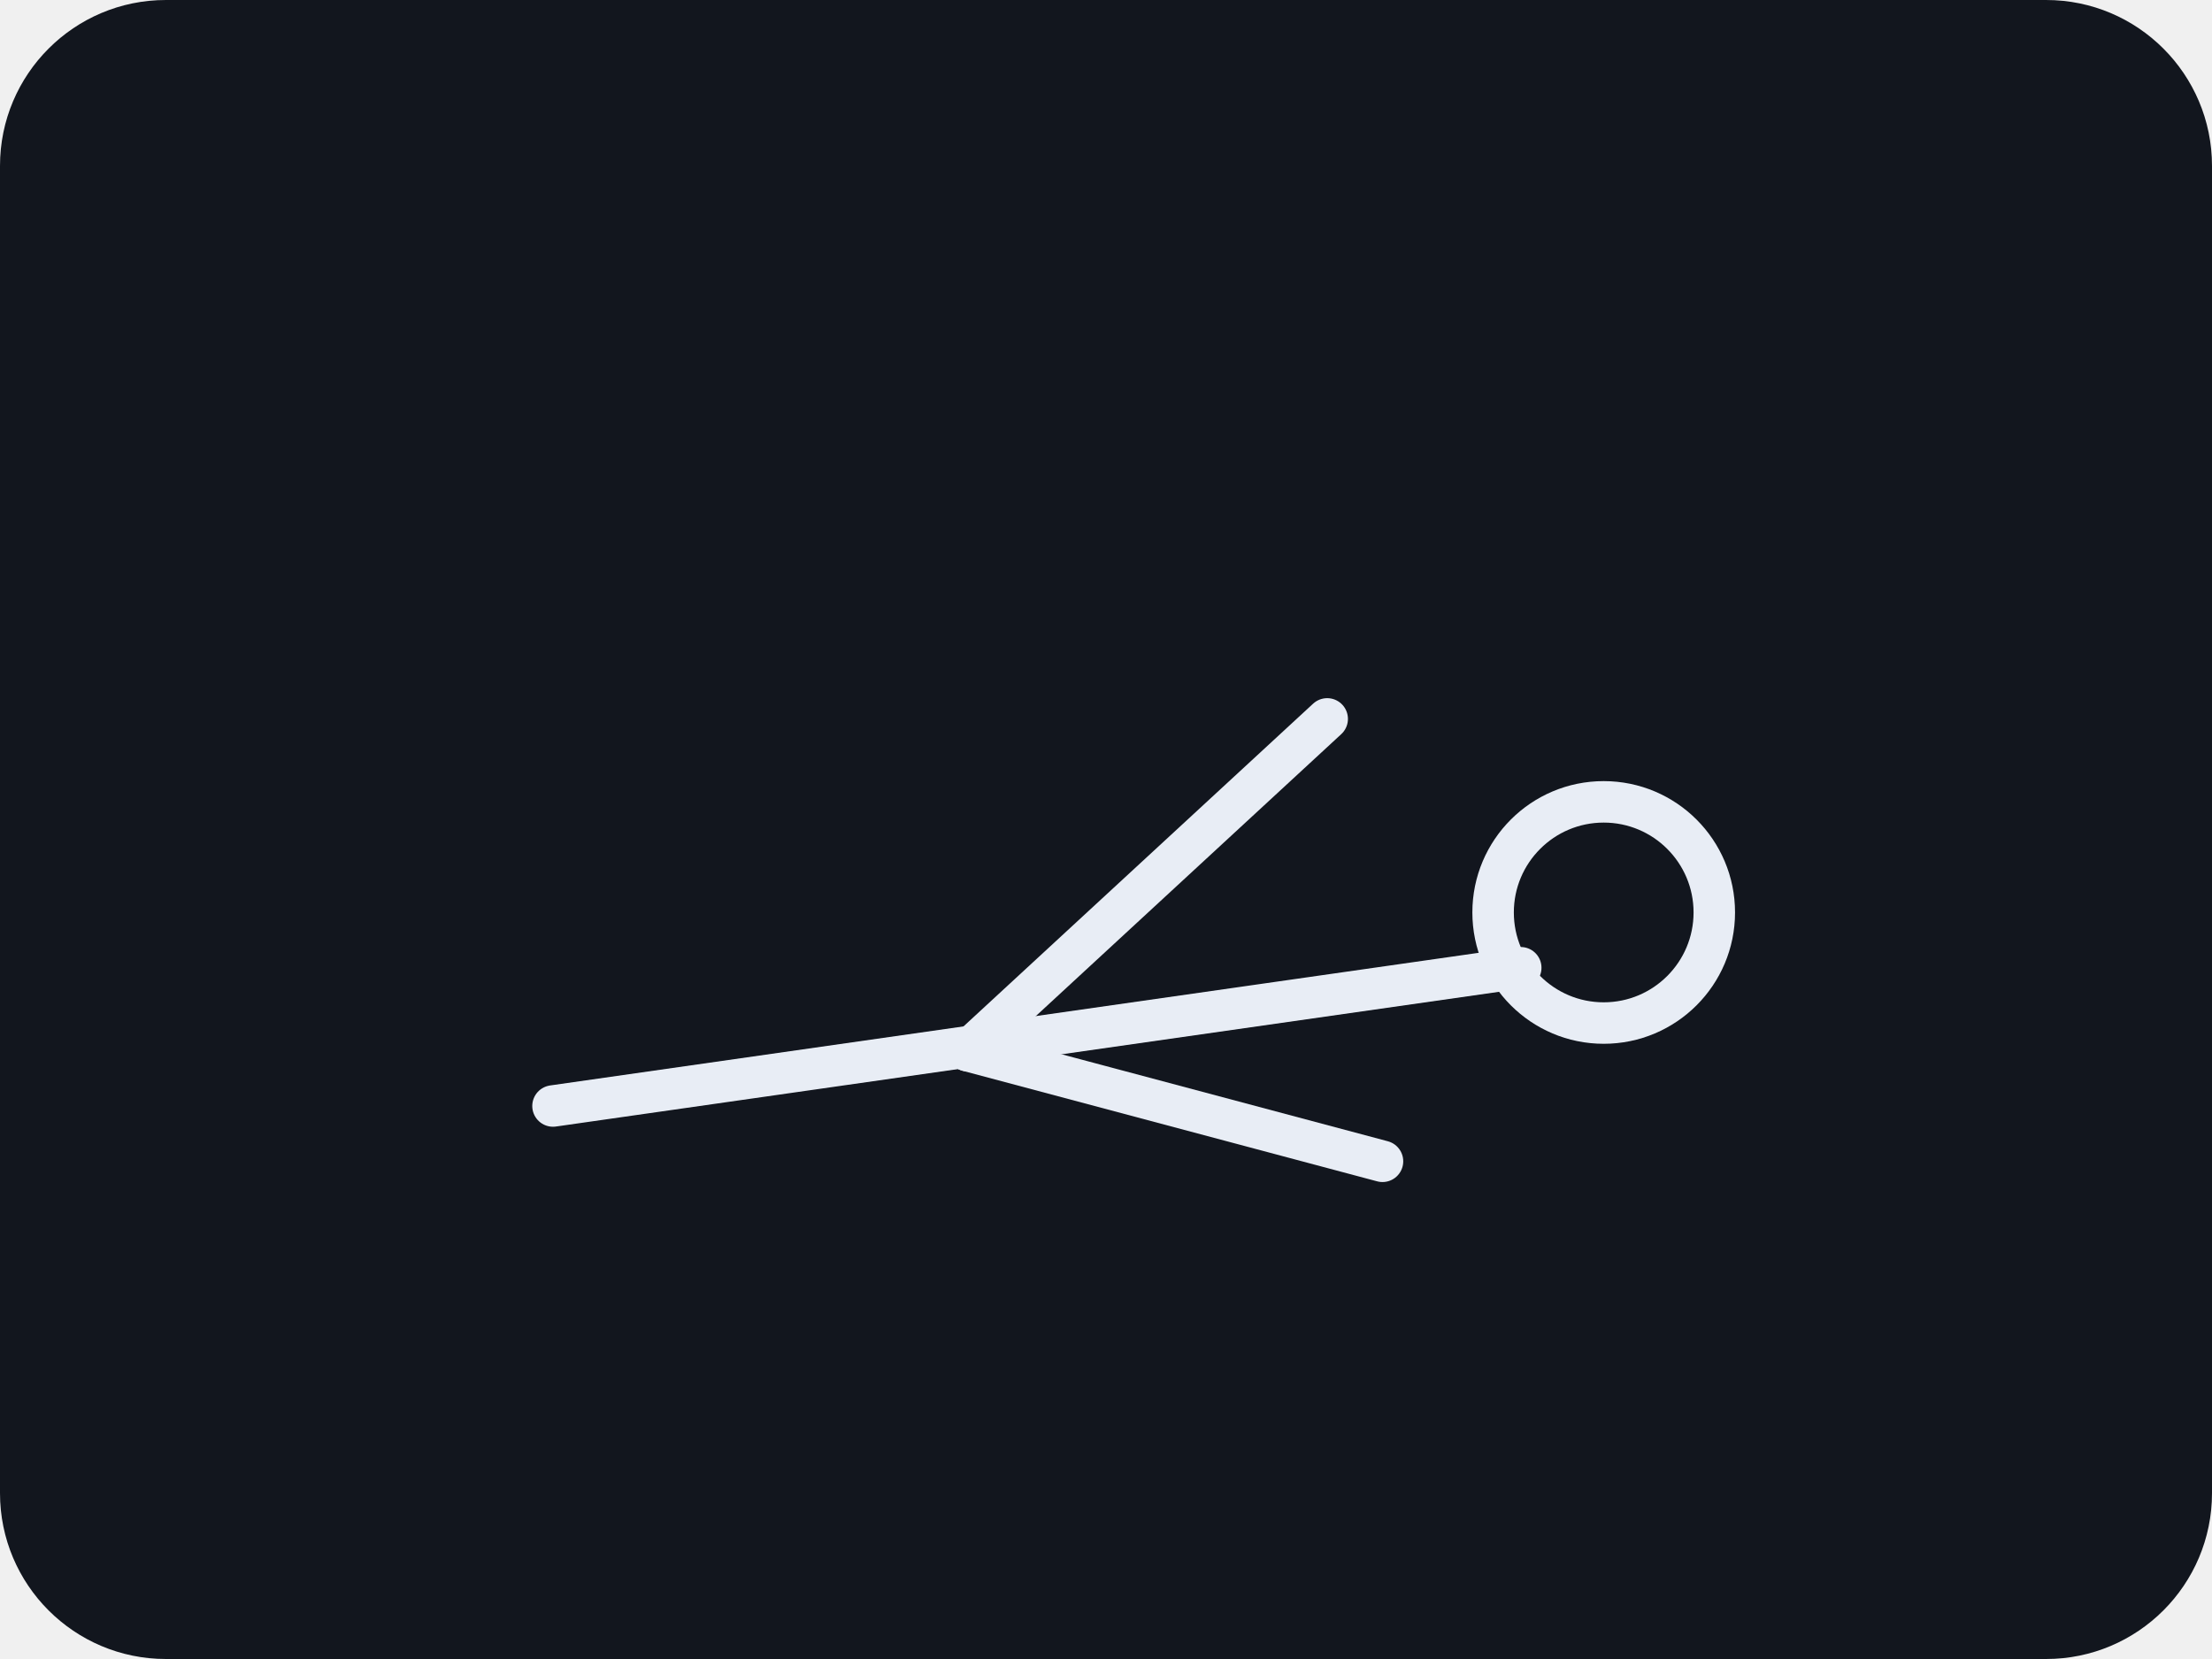
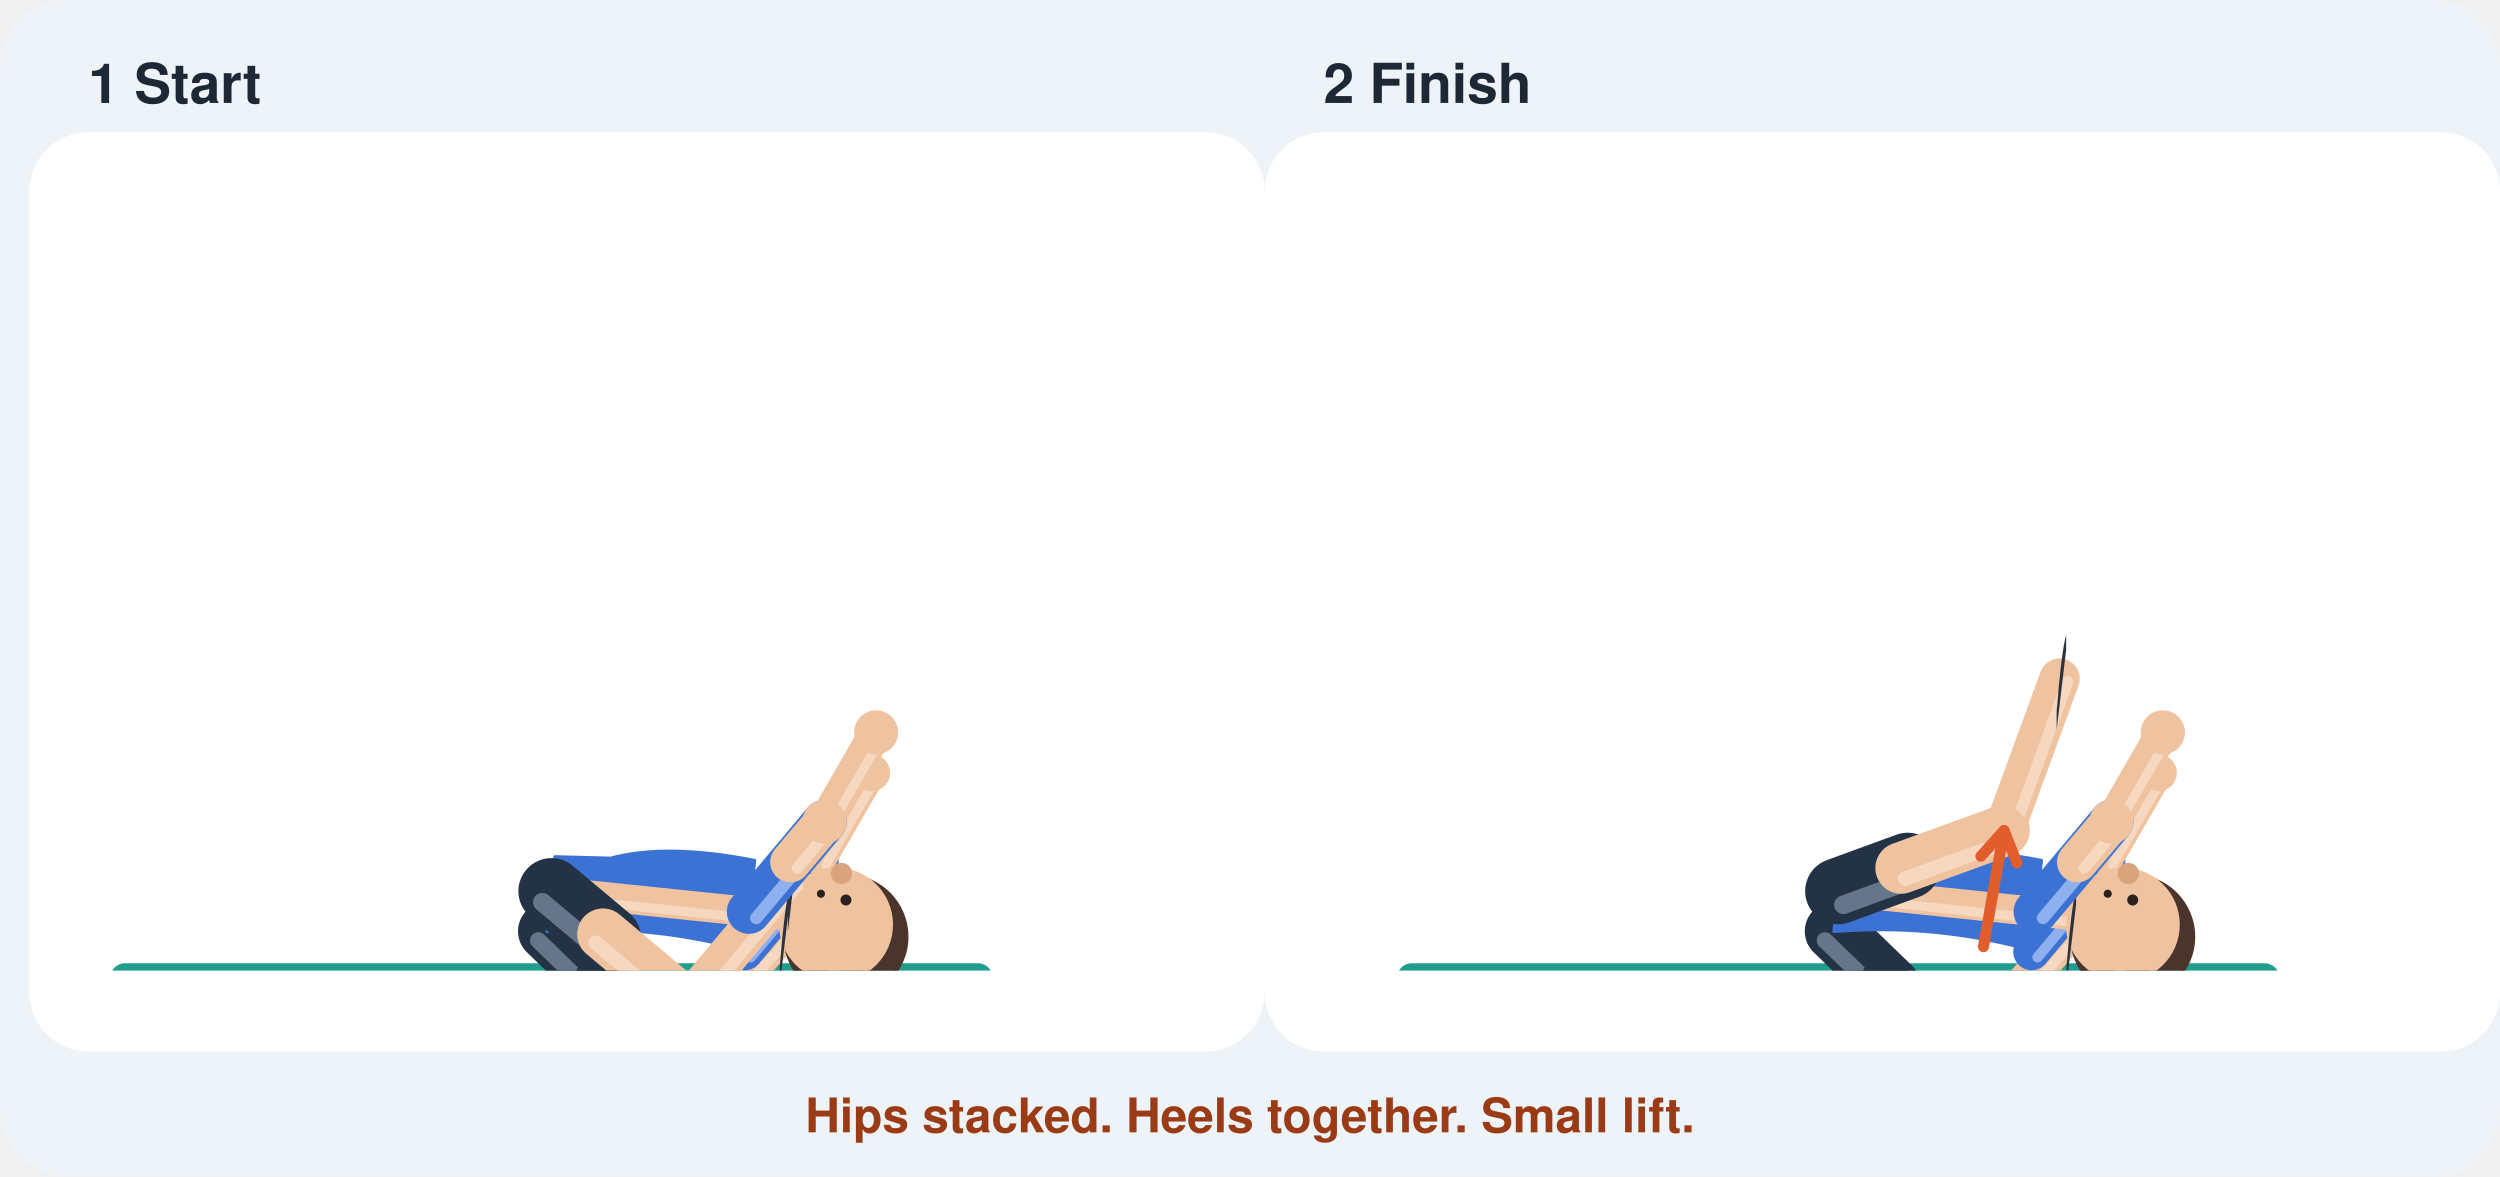
- <svg xmlns="http://www.w3.org/2000/svg" viewBox="0 0 160 120" role="img">
-   <rect width="160" height="120" rx="12" fill="#12161e" />
-   <g fill="none" stroke="#e8edf5" stroke-width="3" stroke-linecap="round" stroke-linejoin="round">
-     <line x1="40" y1="80" x2="110" y2="70" />
-     <line x1="70" y1="76" x2="96" y2="52" />
-     <line x1="70" y1="76" x2="100" y2="84" />
-     <circle cx="116" cy="66" r="8" />
+ <svg xmlns="http://www.w3.org/2000/svg" viewBox="0 0 680 320" role="img">
+   <style>
+   .bg { fill: #eef3f8; }
+   .panel { fill: #ffffff; }
+   .ink { fill: #1d2836; }
+   .muted { fill: #5c6b7e; }
+   .skin-fill, .skin-line { fill: #f0c3a0; stroke: #f0c3a0; }
+   .skin-shade { fill: #d9a47c; stroke: #d9a47c; }
+   .skin-hi { stroke: #f6d8c0; fill: none; }
+   .hair { fill: #4a342c; stroke: #4a342c; }
+   .ink-fill { fill: #2a211c; stroke: none; }
+   .shirt-fill, .shirt-line { fill: #3c72d4; stroke: #3c72d4; }
+   .shirt-hi { stroke: #8eb0ee; fill: none; }
+   .shorts-line { fill: #243246; stroke: #243246; }
+   .shorts-hi { stroke: #66758a; fill: none; }
+   .shoe { fill: #2c333c; stroke: none; }
+   .metal, .metal-fill { fill: #667381; stroke: #4d5968; stroke-width: 3; stroke-linecap: round; }
+   .metal-hi { fill: #c5ced8; stroke: none; }
+   .kb-fill { fill: #3e4652; stroke: #2c333c; stroke-width: 2; }
+   .kb-hi { fill: #8d97a6; stroke: none; }
+   .kb-handle { fill: none; stroke: #3e4652; stroke-width: 4; stroke-linecap: round; }
+   .bench-pad { fill: #31445c; stroke: none; }
+   .bench-leg { fill: #243140; stroke: none; }
+   .mat { fill: #1f9d8d; stroke: none; }
+   .bike { fill: none; stroke: #314052; stroke-width: 4; stroke-linecap: round; stroke-linejoin: round; }
+   .ground { stroke: #d5deea; stroke-width: 2; }
+   .arrow { fill: none; stroke: #e15d2c; stroke-width: 3; stroke-linecap: round; }
+   .arrow-head { fill: none; stroke: #e15d2c; stroke-width: 3; stroke-linecap: round; stroke-linejoin: round; }
+   .cue { fill: #9a3b16; }
+   text { font-family: "Segoe UI", Helvetica, Arial, sans-serif; }
+   line, path { stroke-linecap: round; stroke-linejoin: round; }
+   @media (prefers-color-scheme: dark) {
+     .bg { fill: #121820; }
+     .panel { fill: #1b2430; }
+     .ink { fill: #e7eef8; }
+     .muted { fill: #a9b6c9; }
+     .skin-fill, .skin-line { fill: #e7b892; stroke: #e7b892; }
+     .skin-shade { fill: #c48b62; stroke: #c48b62; }
+     .skin-hi { stroke: #f3d2b6; }
+     .hair { fill: #6b4b3e; stroke: #6b4b3e; }
+     .ink-fill { fill: #1a120f; }
+     .shirt-fill, .shirt-line { fill: #6d97e8; stroke: #6d97e8; }
+     .shirt-hi { stroke: #d5e3fb; }
+     .shorts-line { fill: #d5deea; stroke: #d5deea; }
+     .shorts-hi { stroke: #ffffff; }
+     .shoe { fill: #dfe6f0; }
+     .metal, .metal-fill { fill: #aeb8c6; stroke: #d5deea; }
+     .metal-hi { fill: #eef3f8; }
+     .kb-fill { fill: #c5ced8; stroke: #eef3f8; }
+     .kb-hi { fill: #ffffff; }
+     .kb-handle { stroke: #d5deea; }
+     .bench-pad { fill: #8ea0b8; }
+     .bench-leg { fill: #c5d0de; }
+     .mat { fill: #3dbead; }
+     .bike { stroke: #c5d2e2; }
+     .ground { stroke: #314056; }
+     .arrow, .arrow-head { stroke: #ffb089; }
+     .cue { fill: #ffc2a4; }
+   }
+ </style>
+   <rect width="680" height="320" rx="18" class="bg" />
+   <rect x="8" y="36" width="336" height="250" rx="16" class="panel" />
+   <text x="24" y="28" class="ink" font-size="15" font-weight="700">1  Start</text>
+   <clipPath id="clip0">
+     <rect x="10" y="40" width="332" height="224" rx="12" />
+   </clipPath>
+   <g clip-path="url(#clip0)">
+     <line x1="24" y1="268" x2="328" y2="268" class="ground" />
+     <rect x="30.0" y="262.0" width="240" height="10" rx="4" class="mat" />
+     <line x1="148.9" y1="253.3" x2="164.4" y2="268.3" stroke-width="16" class="shorts-line" />
+     <line x1="146.4" y1="255.8" x2="161.9" y2="270.8" stroke-width="4.48" class="shorts-hi" />
+     <line x1="162.7" y1="266.6" x2="183.4" y2="286.6" stroke-width="13" class="shorts-line" />
+     <line x1="160.7" y1="268.7" x2="181.4" y2="288.7" stroke-width="3.64" class="shorts-hi" />
+     <line x1="183.4" y1="286.6" x2="212.8" y2="253.9" stroke-width="10" class="skin-line" />
+     <line x1="185.0" y1="288.1" x2="214.5" y2="255.4" stroke-width="2.8" class="skin-hi" />
+     <line x1="202.6" y1="258.9" x2="223.1" y2="234.4" stroke-width="10" class="shirt-line" />
+     <line x1="204.2" y1="260.4" x2="224.8" y2="235.8" stroke-width="2.8" class="shirt-hi" />
+     <line x1="223.1" y1="234.4" x2="237.1" y2="210.2" stroke-width="8" class="skin-line" />
+     <line x1="224.6" y1="235.3" x2="238.6" y2="211.1" stroke-width="2.5" class="skin-hi" />
+     <circle cx="237.1" cy="210.2" r="4.5" class="skin-fill" />
+     <path d="M 148.9 253.3 Q 176.2 251.1 202.6 258.4 L 205.2 234.1 Q 181.2 229.4 166.1 233.5 L 151.0 233.1 Z" class="shirt-fill" />
+     <line x1="150.0" y1="242.4" x2="212.7" y2="248.9" stroke-width="8" class="skin-line" />
+     <line x1="149.8" y1="244.1" x2="212.5" y2="250.7" stroke-width="2.5" class="skin-hi" />
+     <circle cx="230.1" cy="254.8" r="16.5" class="hair" />
+     <circle cx="227.4" cy="251.5" r="15" class="skin-fill" />
+     <circle cx="226.6" cy="259.5" r="4.2" class="skin-fill" />
+     <circle cx="226.6" cy="259.5" r="2.2" class="skin-line" />
+     <circle cx="230.1" cy="244.8" r="1.5" class="ink-fill" />
+     <circle cx="228.9" cy="237.6" r="2.4" class="skin-shade" />
+     <circle cx="223.3" cy="243.1" r="1.1" class="ink-fill" />
+     <line x1="150.0" y1="242.4" x2="165.4" y2="255.3" stroke-width="18" class="shorts-line" />
+     <line x1="147.5" y1="245.4" x2="162.9" y2="258.3" stroke-width="5.04" class="shorts-hi" />
+     <line x1="164.0" y1="254.1" x2="186.8" y2="273.2" stroke-width="14" class="skin-line" />
+     <line x1="162.0" y1="256.4" x2="184.8" y2="275.6" stroke-width="3.92" class="skin-hi" />
+     <line x1="186.8" y1="273.2" x2="215.1" y2="239.5" stroke-width="11" class="skin-line" />
+     <line x1="188.6" y1="274.8" x2="216.9" y2="241.1" stroke-width="3.08" class="skin-hi" />
+     <circle cx="186.8" cy="273.2" r="6" class="skin-fill" />
+     <path d="M 214.3 248.5 Q 215.6 232.0 216.9 227.6 L 216.9 231.6 L 214.3 253.5 Z" class="shoe" />
+     <path d="M 212.1 262.9 Q 213.4 246.5 214.7 242.0 L 214.7 246.0 L 212.1 267.9 Z" class="shoe" />
+     <line x1="203.7" y1="248.0" x2="224.3" y2="223.5" stroke-width="12" class="shirt-line" />
+     <line x1="205.7" y1="249.7" x2="226.3" y2="225.2" stroke-width="3.36" class="shirt-hi" />
+     <line x1="215.0" y1="234.5" x2="224.3" y2="223.5" stroke-width="11" class="skin-line" />
+     <line x1="216.9" y1="236.1" x2="226.1" y2="225.0" stroke-width="3.08" class="skin-hi" />
+     <line x1="224.3" y1="223.5" x2="238.3" y2="199.2" stroke-width="9" class="skin-line" />
+     <line x1="226.0" y1="224.5" x2="240.0" y2="200.2" stroke-width="2.52" class="skin-hi" />
+     <circle cx="224.3" cy="223.5" r="5.5" class="skin-fill" />
+     <circle cx="238.3" cy="199.2" r="5.5" class="skin-fill" />
  </g>
-   <g fill="none" stroke="#3ee0b0" stroke-width="3" stroke-linecap="round">
-     
+   <rect x="344" y="36" width="336" height="250" rx="16" class="panel" />
+   <text x="360" y="28" class="ink" font-size="15" font-weight="700">2  Finish</text>
+   <clipPath id="clip336">
+     <rect x="346" y="40" width="332" height="224" rx="12" />
+   </clipPath>
+   <g clip-path="url(#clip336)">
+     <line x1="360" y1="268" x2="664" y2="268" class="ground" />
+     <rect x="380.0" y="262.0" width="240" height="10" rx="4" class="mat" />
+     <line x1="498.9" y1="253.3" x2="514.4" y2="268.3" stroke-width="16" class="shorts-line" />
+     <line x1="496.4" y1="255.8" x2="511.9" y2="270.8" stroke-width="4.48" class="shorts-hi" />
+     <line x1="512.7" y1="266.6" x2="533.4" y2="286.6" stroke-width="13" class="shorts-line" />
+     <line x1="510.7" y1="268.7" x2="531.4" y2="288.7" stroke-width="3.64" class="shorts-hi" />
+     <line x1="533.4" y1="286.6" x2="562.8" y2="253.9" stroke-width="10" class="skin-line" />
+     <line x1="535.0" y1="288.1" x2="564.5" y2="255.4" stroke-width="2.8" class="skin-hi" />
+     <line x1="552.6" y1="258.9" x2="573.1" y2="234.4" stroke-width="10" class="shirt-line" />
+     <line x1="554.2" y1="260.4" x2="574.8" y2="235.8" stroke-width="2.8" class="shirt-hi" />
+     <line x1="573.1" y1="234.4" x2="587.1" y2="210.2" stroke-width="8" class="skin-line" />
+     <line x1="574.6" y1="235.3" x2="588.6" y2="211.1" stroke-width="2.5" class="skin-hi" />
+     <circle cx="587.1" cy="210.2" r="4.5" class="skin-fill" />
+     <path d="M 498.9 253.3 Q 526.2 251.1 552.6 258.4 L 555.2 234.1 Q 531.2 229.4 516.1 233.5 L 501.0 233.1 Z" class="shirt-fill" />
+     <line x1="500.0" y1="242.4" x2="562.7" y2="248.9" stroke-width="8" class="skin-line" />
+     <line x1="499.8" y1="244.1" x2="562.5" y2="250.7" stroke-width="2.5" class="skin-hi" />
+     <circle cx="580.1" cy="254.8" r="16.5" class="hair" />
+     <circle cx="577.4" cy="251.5" r="15" class="skin-fill" />
+     <circle cx="576.6" cy="259.5" r="4.2" class="skin-fill" />
+     <circle cx="576.6" cy="259.5" r="2.2" class="skin-line" />
+     <circle cx="580.1" cy="244.8" r="1.5" class="ink-fill" />
+     <circle cx="578.9" cy="237.6" r="2.4" class="skin-shade" />
+     <circle cx="573.3" cy="243.1" r="1.1" class="ink-fill" />
+     <line x1="500.0" y1="242.4" x2="518.9" y2="235.5" stroke-width="18" class="shorts-line" />
+     <line x1="501.4" y1="246.1" x2="520.3" y2="239.2" stroke-width="5.04" class="shorts-hi" />
+     <line x1="517.1" y1="236.1" x2="545.1" y2="225.9" stroke-width="14" class="skin-line" />
+     <line x1="518.2" y1="239.0" x2="546.2" y2="228.8" stroke-width="3.92" class="skin-hi" />
+     <line x1="545.1" y1="225.9" x2="560.2" y2="184.6" stroke-width="11" class="skin-line" />
+     <line x1="547.4" y1="226.8" x2="562.4" y2="185.4" stroke-width="3.08" class="skin-hi" />
+     <circle cx="545.1" cy="225.9" r="6" class="skin-fill" />
+     <path d="M 559.4 193.6 Q 560.7 177.1 562.0 172.7 L 562.0 176.7 L 559.4 198.6 Z" class="shoe" />
+     <path d="M 562.1 262.9 Q 563.4 246.5 564.7 242.0 L 564.7 246.0 L 562.1 267.9 Z" class="shoe" />
+     <line x1="553.7" y1="248.0" x2="574.3" y2="223.5" stroke-width="12" class="shirt-line" />
+     <line x1="555.7" y1="249.7" x2="576.3" y2="225.2" stroke-width="3.36" class="shirt-hi" />
+     <line x1="565.0" y1="234.5" x2="574.3" y2="223.5" stroke-width="11" class="skin-line" />
+     <line x1="566.9" y1="236.1" x2="576.1" y2="225.0" stroke-width="3.08" class="skin-hi" />
+     <line x1="574.3" y1="223.5" x2="588.3" y2="199.2" stroke-width="9" class="skin-line" />
+     <line x1="576.0" y1="224.5" x2="590.0" y2="200.2" stroke-width="2.52" class="skin-hi" />
+     <circle cx="574.3" cy="223.5" r="5.5" class="skin-fill" />
+     <circle cx="588.3" cy="199.2" r="5.5" class="skin-fill" />
  </g>
+   <clipPath id="clip-cues">
+     <rect x="0" y="0" width="680" height="286" />
+   </clipPath>
+   <g clip-path="url(#clip-cues)">
+     <line x1="539.5" y1="257.5" x2="545.1" y2="225.9" class="arrow" />
+     <path d="M 548.6 234.7 L 545.1 225.9 L 538.8 232.9" class="arrow-head" />
+   </g>
+   <text x="340" y="308" text-anchor="middle" class="cue" font-size="13" font-weight="700">Hips stacked. Heels together. Small lift.</text>
</svg>
